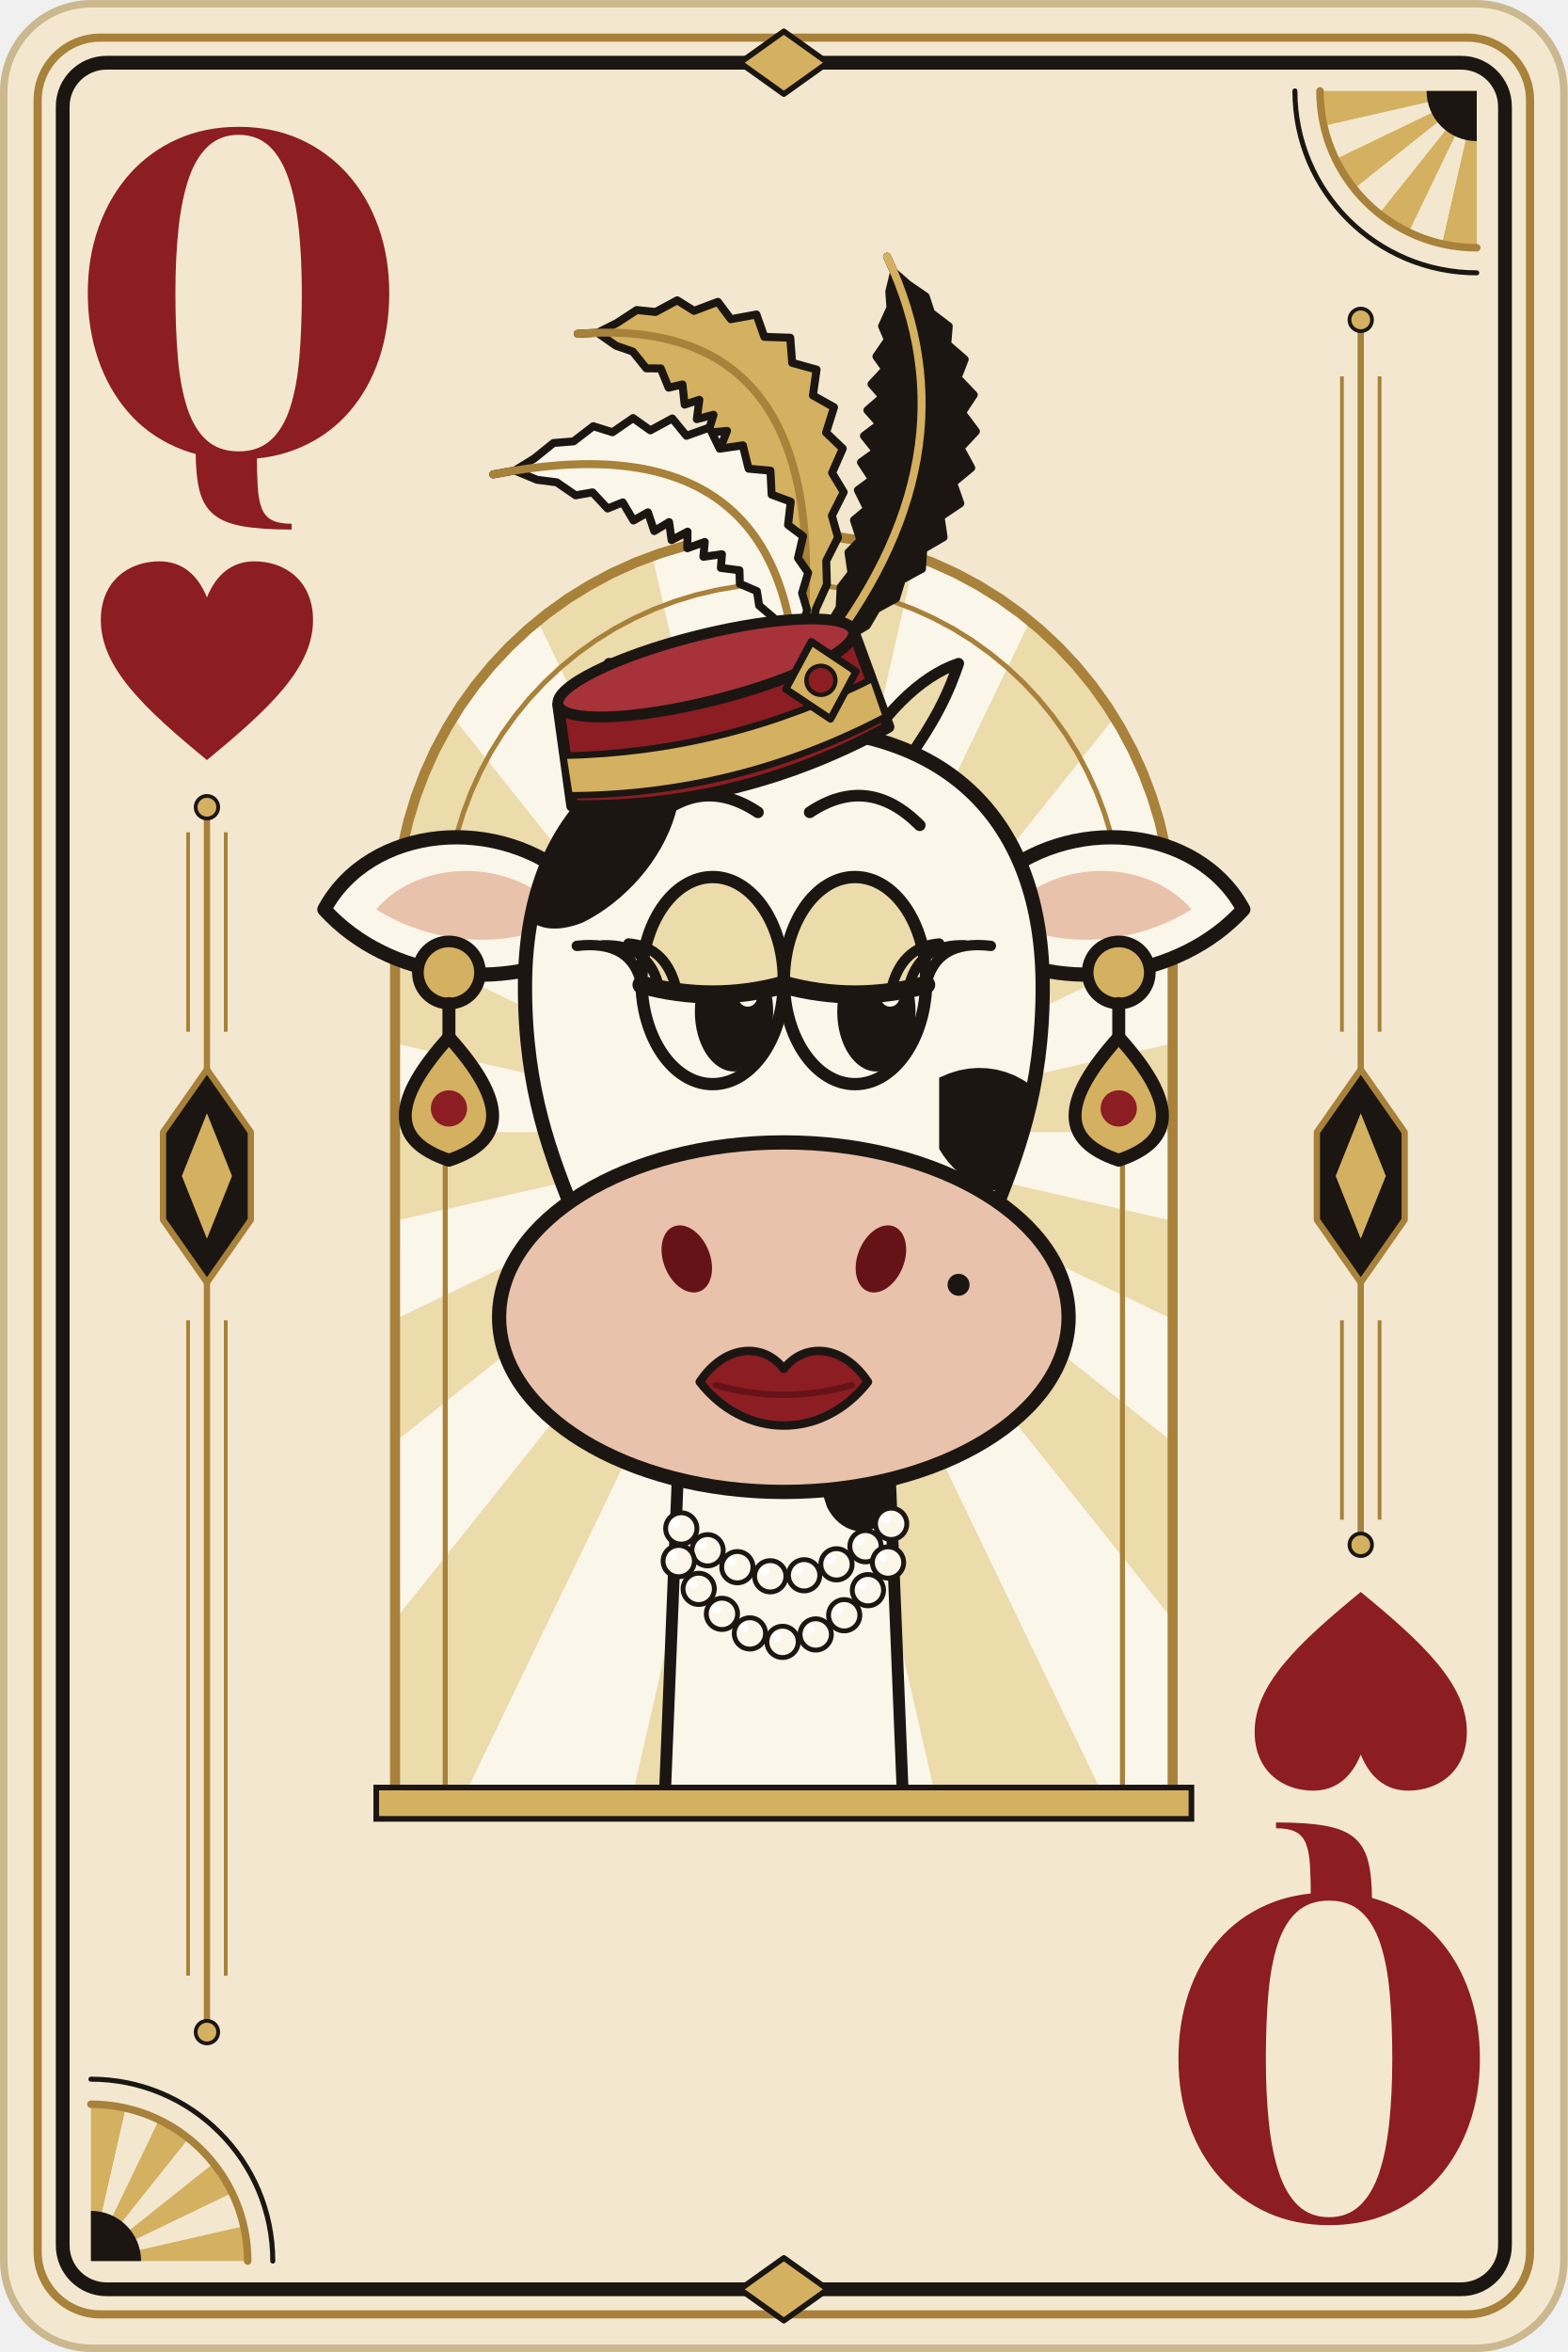
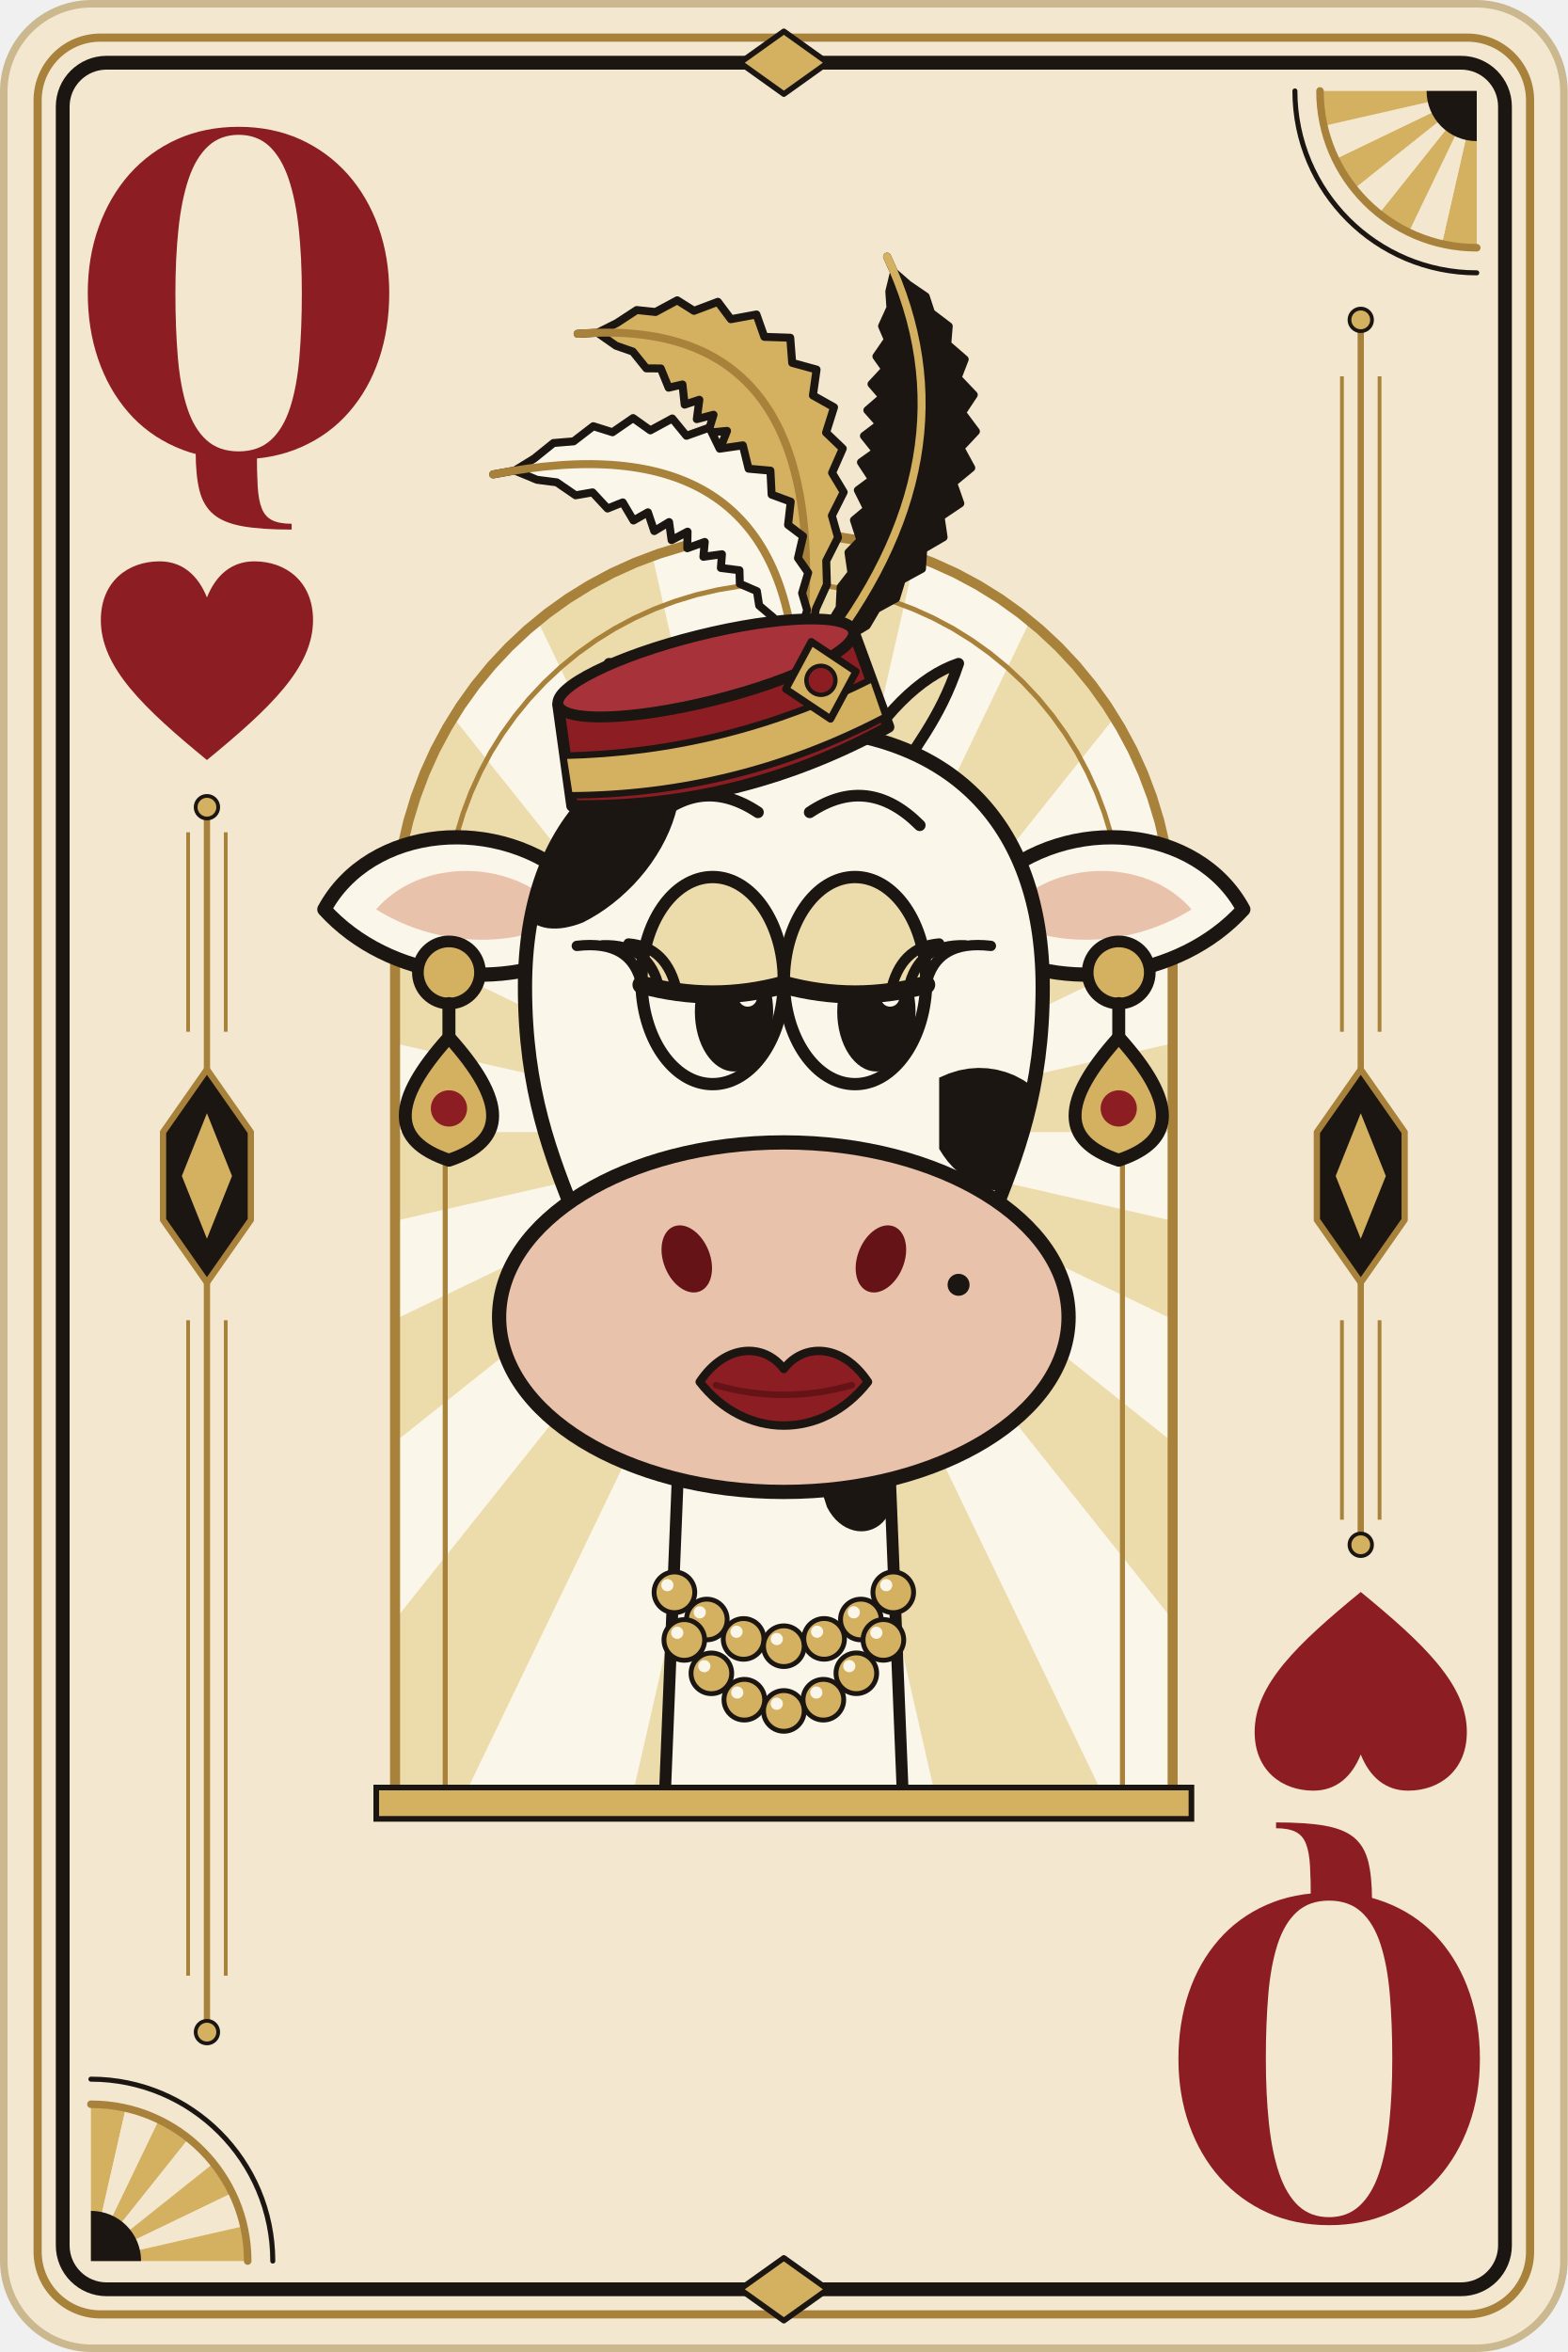
<svg xmlns="http://www.w3.org/2000/svg" viewBox="0 0 250 375" width="300" height="450" role="img" aria-label="Queen of hearts">
  <rect x="0.6" y="0.6" width="248.8" height="373.8" rx="14" fill="#f3e8cf" stroke="#cbb88f" stroke-width="1.2" />
  <rect x="6" y="6" width="238" height="363" rx="10" fill="none" stroke="#a8813a" stroke-width="1.3" />
  <rect x="10" y="10" width="230" height="355" rx="7" fill="none" stroke="#1b1612" stroke-width="2.2" />
  <path d="M125,5 L132,10 L125,15 L118,10 Z" fill="#d4b061" stroke="#1b1612" stroke-width="0.9" stroke-linejoin="round" stroke-linecap="round" />
  <path d="M125,360 L132,365 L125,370 L118,365 Z" fill="#d4b061" stroke="#1b1612" stroke-width="0.9" stroke-linejoin="round" stroke-linecap="round" />
  <g class="rank" transform="translate(25.83 20.22) scale(1.7) translate(-25.83 -20.22)">
    <path d="M33.02 51.41Q29.72 51.41 27.1 50.24Q24.47 49.08 22.64 46.96Q20.81 44.84 19.84 42Q18.87 39.15 18.87 35.81Q18.87 32.47 19.89 29.63Q20.91 26.78 22.78 24.66Q24.66 22.55 27.26 21.38Q29.86 20.22 33.02 20.22Q36.18 20.22 38.77 21.38Q41.36 22.55 43.25 24.66Q45.13 26.78 46.14 29.63Q47.15 32.47 47.15 35.81Q47.15 39.15 46.19 42Q45.23 44.84 43.39 46.96Q41.55 49.08 38.93 50.24Q36.32 51.41 33.02 51.41ZM33.02 50.66Q34.88 50.66 36.05 49.59Q37.21 48.53 37.85 46.56Q38.49 44.58 38.72 41.86Q38.95 39.13 38.95 35.81Q38.95 32.49 38.66 29.77Q38.37 27.04 37.7 25.07Q37.03 23.1 35.89 22.03Q34.74 20.97 33.02 20.97Q31.32 20.97 30.17 22.03Q29.01 23.1 28.34 25.07Q27.67 27.04 27.38 29.77Q27.09 32.49 27.09 35.81Q27.09 39.13 27.32 41.86Q27.55 44.58 28.19 46.56Q28.83 48.53 29.99 49.59Q31.16 50.66 33.02 50.66Z" fill="#8c1d23" />
    <path class="tail" transform="translate(33.5 50.7) scale(0.7) translate(-35.25 -50.7)" d="M41.67 61.12Q37.66 61.12 35.13 60.68Q32.59 60.23 31.23 59.1Q29.86 57.97 29.33 55.93Q28.81 53.9 28.81 50.72Q30.89 51.16 32.94 51.16Q34.98 51.16 37.01 50.72Q37.01 53.47 37.12 55.33Q37.23 57.2 37.67 58.29Q38.1 59.38 39.05 59.86Q40.01 60.34 41.67 60.34Z" fill="#8c1d23" />
  </g>
  <g transform="translate(33 105.7) scale(0.36) translate(-50 -50)">
    <path d="M50,93 C22,70 3,52 3,31 C3,14 15,5 29,5 C39,5 46,11 50,21 C54,11 61,5 71,5 C85,5 97,14 97,31 C97,52 78,70 50,93 Z" fill="#8c1d23" />
  </g>
  <line x1="33" y1="129.7" x2="33" y2="172.5" stroke="#a8813a" stroke-width="1" />
  <line x1="33" y1="202.5" x2="33" y2="323" stroke="#a8813a" stroke-width="1" />
  <line x1="30" y1="132.7" x2="30" y2="164.5" stroke="#a8813a" stroke-width="0.6" />
  <line x1="30" y1="210.5" x2="30" y2="315" stroke="#a8813a" stroke-width="0.6" />
  <line x1="36" y1="132.7" x2="36" y2="164.5" stroke="#a8813a" stroke-width="0.6" />
  <line x1="36" y1="210.5" x2="36" y2="315" stroke="#a8813a" stroke-width="0.6" />
  <circle cx="33" cy="128.7" r="1.8" fill="#d4b061" stroke="#1b1612" stroke-width="0.6" stroke-linejoin="round" stroke-linecap="round" />
  <circle cx="33" cy="324" r="1.8" fill="#d4b061" stroke="#1b1612" stroke-width="0.6" stroke-linejoin="round" stroke-linecap="round" />
  <path d="M33,170.5 L40,180.5 L40,194.5 L33,204.5 L26,194.5 L26,180.5 Z" fill="#1b1612" stroke="#a8813a" stroke-width="1" stroke-linejoin="round" stroke-linecap="round" />
  <path d="M33,177.5 L37,187.5 L33,197.5 L29,187.5 Z" fill="#d4b061" />
  <path d="M14.5,360.5 L14.5,335.5 L15.9,335.54 L17.3,335.66 L18.69,335.85 L20.06,336.13 Z" fill="#d4b061" />
  <path d="M14.5,360.5 L20.06,336.13 L21.42,336.48 L22.76,336.9 L24.07,337.4 L25.35,337.98 Z" fill="#f3e8cf" />
  <path d="M14.5,360.5 L25.35,337.98 L26.59,338.62 L27.8,339.33 L28.97,340.11 L30.09,340.95 Z" fill="#d4b061" />
  <path d="M14.5,360.5 L30.09,340.95 L31.16,341.86 L32.18,342.82 L33.14,343.84 L34.05,344.91 Z" fill="#f3e8cf" />
  <path d="M14.5,360.5 L34.05,344.91 L34.89,346.03 L35.67,347.2 L36.38,348.41 L37.02,349.65 Z" fill="#d4b061" />
  <path d="M14.5,360.5 L37.02,349.65 L37.6,350.93 L38.1,352.24 L38.52,353.58 L38.87,354.94 Z" fill="#f3e8cf" />
  <path d="M14.5,360.5 L38.87,354.94 L39.15,356.31 L39.34,357.7 L39.46,359.1 L39.5,360.5 Z" fill="#d4b061" />
  <path d="M14.5,335.5 A25,25 0 0 1 39.5,360.5" fill="none" stroke="#a8813a" stroke-width="1.2" stroke-linejoin="round" stroke-linecap="round" />
  <path d="M14.5,331.5 A29,29 0 0 1 43.5,360.5" fill="none" stroke="#1b1612" stroke-width="0.8" stroke-linejoin="round" stroke-linecap="round" />
  <path d="M14.5,352.5 A8,8 0 0 1 22.5,360.5 L14.5,360.5 Z" fill="#1b1612" />
  <g transform="rotate(180 125 187.5)">
    <g class="rank" transform="translate(25.83 20.22) scale(1.7) translate(-25.83 -20.22)">
      <path d="M33.02 51.41Q29.72 51.41 27.1 50.24Q24.47 49.08 22.64 46.96Q20.81 44.84 19.84 42Q18.87 39.15 18.87 35.81Q18.87 32.47 19.89 29.63Q20.91 26.78 22.78 24.66Q24.66 22.55 27.26 21.38Q29.86 20.22 33.02 20.22Q36.18 20.22 38.77 21.38Q41.36 22.55 43.25 24.66Q45.13 26.78 46.14 29.63Q47.15 32.47 47.15 35.81Q47.15 39.15 46.19 42Q45.23 44.84 43.39 46.96Q41.55 49.08 38.93 50.24Q36.32 51.41 33.02 51.41ZM33.02 50.66Q34.88 50.66 36.05 49.59Q37.21 48.53 37.85 46.56Q38.49 44.58 38.72 41.86Q38.95 39.13 38.95 35.81Q38.95 32.49 38.66 29.77Q38.37 27.04 37.7 25.07Q37.03 23.1 35.89 22.03Q34.74 20.97 33.02 20.97Q31.32 20.97 30.17 22.03Q29.01 23.1 28.34 25.07Q27.67 27.04 27.38 29.77Q27.09 32.49 27.09 35.81Q27.09 39.13 27.32 41.86Q27.55 44.58 28.19 46.56Q28.83 48.53 29.99 49.59Q31.16 50.66 33.02 50.66Z" fill="#8c1d23" />
      <path class="tail" transform="translate(33.5 50.7) scale(0.7) translate(-35.25 -50.7)" d="M41.67 61.12Q37.66 61.12 35.13 60.68Q32.59 60.23 31.23 59.1Q29.86 57.97 29.33 55.93Q28.81 53.9 28.81 50.72Q30.89 51.16 32.94 51.16Q34.98 51.16 37.01 50.72Q37.01 53.47 37.12 55.33Q37.23 57.2 37.67 58.29Q38.1 59.38 39.05 59.86Q40.01 60.34 41.67 60.34Z" fill="#8c1d23" />
    </g>
    <g transform="translate(33 105.7) scale(0.36) translate(-50 -50)">
      <path d="M50,93 C22,70 3,52 3,31 C3,14 15,5 29,5 C39,5 46,11 50,21 C54,11 61,5 71,5 C85,5 97,14 97,31 C97,52 78,70 50,93 Z" fill="#8c1d23" />
    </g>
    <line x1="33" y1="129.7" x2="33" y2="172.5" stroke="#a8813a" stroke-width="1" />
    <line x1="33" y1="202.5" x2="33" y2="323" stroke="#a8813a" stroke-width="1" />
    <line x1="30" y1="132.7" x2="30" y2="164.5" stroke="#a8813a" stroke-width="0.6" />
    <line x1="30" y1="210.5" x2="30" y2="315" stroke="#a8813a" stroke-width="0.6" />
    <line x1="36" y1="132.7" x2="36" y2="164.5" stroke="#a8813a" stroke-width="0.6" />
    <line x1="36" y1="210.5" x2="36" y2="315" stroke="#a8813a" stroke-width="0.6" />
    <circle cx="33" cy="128.7" r="1.8" fill="#d4b061" stroke="#1b1612" stroke-width="0.6" stroke-linejoin="round" stroke-linecap="round" />
    <circle cx="33" cy="324" r="1.8" fill="#d4b061" stroke="#1b1612" stroke-width="0.6" stroke-linejoin="round" stroke-linecap="round" />
    <path d="M33,170.5 L40,180.5 L40,194.5 L33,204.5 L26,194.5 L26,180.5 Z" fill="#1b1612" stroke="#a8813a" stroke-width="1" stroke-linejoin="round" stroke-linecap="round" />
    <path d="M33,177.5 L37,187.5 L33,197.5 L29,187.5 Z" fill="#d4b061" />
    <path d="M14.5,360.5 L14.5,335.5 L15.9,335.54 L17.3,335.66 L18.69,335.85 L20.06,336.13 Z" fill="#d4b061" />
    <path d="M14.5,360.5 L20.06,336.13 L21.42,336.48 L22.76,336.9 L24.07,337.4 L25.35,337.98 Z" fill="#f3e8cf" />
    <path d="M14.5,360.5 L25.35,337.98 L26.59,338.62 L27.8,339.33 L28.97,340.11 L30.09,340.95 Z" fill="#d4b061" />
    <path d="M14.5,360.5 L30.09,340.95 L31.16,341.86 L32.18,342.82 L33.14,343.84 L34.05,344.91 Z" fill="#f3e8cf" />
    <path d="M14.5,360.5 L34.05,344.91 L34.89,346.03 L35.67,347.2 L36.38,348.41 L37.02,349.65 Z" fill="#d4b061" />
    <path d="M14.5,360.5 L37.02,349.65 L37.6,350.93 L38.1,352.24 L38.52,353.58 L38.87,354.94 Z" fill="#f3e8cf" />
    <path d="M14.5,360.5 L38.87,354.94 L39.15,356.31 L39.34,357.7 L39.46,359.1 L39.5,360.5 Z" fill="#d4b061" />
    <path d="M14.5,335.5 A25,25 0 0 1 39.5,360.5" fill="none" stroke="#a8813a" stroke-width="1.2" stroke-linejoin="round" stroke-linecap="round" />
    <path d="M14.5,331.5 A29,29 0 0 1 43.5,360.5" fill="none" stroke="#1b1612" stroke-width="0.8" stroke-linejoin="round" stroke-linecap="round" />
    <path d="M14.5,352.5 A8,8 0 0 1 22.5,360.5 L14.5,360.5 Z" fill="#1b1612" />
  </g>
  <g transform="translate(0 12.5)">
    <path d="M63,272.5 L63,134.5 L63.13,130.45 L63.53,126.41 L64.19,122.4 L65.11,118.45 L66.29,114.57 L67.72,110.77 L69.39,107.08 L71.31,103.5 L73.45,100.05 L75.81,96.76 L78.39,93.62 L81.16,90.66 L84.12,87.89 L87.26,85.31 L90.55,82.95 L94,80.81 L97.58,78.89 L101.27,77.22 L105.07,75.79 L108.95,74.61 L112.9,73.69 L116.91,73.03 L120.95,72.63 L125,72.5 L129.05,72.63 L133.09,73.03 L137.1,73.69 L141.05,74.61 L144.93,75.79 L148.73,77.22 L152.42,78.89 L156,80.81 L159.45,82.95 L162.74,85.31 L165.88,87.89 L168.84,90.66 L171.61,93.62 L174.19,96.76 L176.55,100.05 L178.69,103.5 L180.61,107.08 L182.28,110.77 L183.71,114.57 L184.89,118.45 L185.81,122.4 L186.47,126.41 L186.87,130.45 L187,134.5 L187,272.5 Z" fill="#ecdbab" />
    <path d="M125,168 L187,182.15 L187,168 Z" fill="#fbf6ea" />
    <path d="M125,168 L187,217.44 L187,197.86 Z" fill="#fbf6ea" />
    <path d="M125,168 L175.32,272.5 L187,272.5 L187,245.75 Z" fill="#fbf6ea" />
    <path d="M125,168 L125,272.5 L148.85,272.5 Z" fill="#fbf6ea" />
    <path d="M125,168 L74.68,272.5 L101.15,272.5 Z" fill="#fbf6ea" />
    <path d="M125,168 L63,217.44 L63,245.75 Z" fill="#fbf6ea" />
    <path d="M125,168 L63,182.15 L63,197.86 Z" fill="#fbf6ea" />
    <path d="M125,168 L63,153.85 L63,168 Z" fill="#fbf6ea" />
    <path d="M125,168 L64.76,119.96 L64.19,122.4 L63.53,126.41 L63.13,130.45 L63,134.5 L63,138.14 Z" fill="#fbf6ea" />
    <path d="M125,168 L85.77,86.53 L84.12,87.89 L81.16,90.66 L78.39,93.62 L75.81,96.76 L73.45,100.05 L72.3,101.91 Z" fill="#fbf6ea" />
    <path d="M125,168 L125,72.5 L120.95,72.63 L116.91,73.03 L112.9,73.69 L108.95,74.61 L105.07,75.79 L104.04,76.18 Z" fill="#fbf6ea" />
    <path d="M125,168 L164.23,86.53 L162.74,85.31 L159.45,82.95 L156,80.81 L152.42,78.89 L148.73,77.22 L145.96,76.18 Z" fill="#fbf6ea" />
    <path d="M125,168 L185.24,119.96 L184.89,118.45 L183.71,114.57 L182.28,110.77 L180.61,107.08 L178.69,103.5 L177.7,101.91 Z" fill="#fbf6ea" />
    <path d="M125,168 L187,153.85 L187,138.14 Z" fill="#fbf6ea" />
    <path d="M71,272.5 L71,134.5 L71.12,130.97 L71.46,127.45 L72.04,123.97 L72.84,120.52 L73.87,117.14 L75.11,113.84 L76.57,110.62 L78.23,107.5 L80.1,104.5 L82.16,101.63 L84.4,98.9 L86.82,96.32 L89.4,93.9 L92.13,91.66 L95,89.6 L98,87.73 L101.12,86.07 L104.34,84.61 L107.64,83.37 L111.02,82.34 L114.47,81.54 L117.95,80.96 L121.47,80.62 L125,80.5 L128.53,80.62 L132.05,80.96 L135.53,81.54 L138.98,82.34 L142.36,83.37 L145.66,84.61 L148.88,86.07 L152,87.73 L155,89.6 L157.87,91.66 L160.6,93.9 L163.18,96.32 L165.6,98.9 L167.84,101.63 L169.9,104.5 L171.77,107.5 L173.43,110.62 L174.89,113.84 L176.13,117.14 L177.16,120.52 L177.96,123.97 L178.54,127.45 L178.88,130.97 L179,134.5 L179,272.5" fill="none" stroke="#a8813a" stroke-width="0.8" stroke-linejoin="round" stroke-linecap="round" />
    <path d="M63,272.5 L63,134.5 L63.13,130.45 L63.53,126.41 L64.19,122.4 L65.11,118.45 L66.29,114.57 L67.72,110.77 L69.39,107.08 L71.31,103.5 L73.45,100.05 L75.81,96.76 L78.39,93.62 L81.16,90.66 L84.12,87.89 L87.26,85.31 L90.55,82.95 L94,80.81 L97.58,78.89 L101.27,77.22 L105.07,75.79 L108.95,74.61 L112.9,73.69 L116.91,73.03 L120.95,72.63 L125,72.5 L129.05,72.63 L133.09,73.03 L137.1,73.69 L141.05,74.61 L144.93,75.79 L148.73,77.22 L152.42,78.89 L156,80.81 L159.45,82.95 L162.74,85.31 L165.88,87.89 L168.84,90.66 L171.61,93.62 L174.19,96.76 L176.55,100.05 L178.69,103.5 L180.61,107.08 L182.28,110.77 L183.71,114.57 L184.89,118.45 L185.81,122.4 L186.47,126.41 L186.87,130.45 L187,134.5 L187,272.5" fill="none" stroke="#a8813a" stroke-width="1.6" stroke-linejoin="round" stroke-linecap="round" />
    <g transform="translate(59.64 47.18) scale(0.86)">
      <path d="M57,188 L54,262 L98,262 L95,188 Z" fill="#fbf6ea" />
      <path d="M82.72,195.61 L82.49,196.23 L82.3,196.87 L82.14,197.52 L82.03,198.19 L81.96,198.87 L81.92,199.57 L81.91,200.28 L81.94,201.01 L82,201.75 L82.09,202.51 L82.21,203.28 L82.35,204.07 L82.52,204.87 L82.72,205.69 L82.94,206.52 L83.17,207.37 L83.43,208.23 L83.71,209.11 L84,210 L84.48,210.86 L85.01,211.62 L85.59,212.3 L86.21,212.88 L86.86,213.38 L87.54,213.78 L88.23,214.09 L88.94,214.32 L89.66,214.46 L90.38,214.5 L91.08,214.46 L91.78,214.32 L92.45,214.09 L93.09,213.78 L93.7,213.38 L94.27,212.88 L94.79,212.29 L95.26,211.62 L95.66,210.85 L95.9,210.25 L95.61,202.98 L95.33,201.97 L94.93,200.86 L94.45,199.82 L93.89,198.87 L93.25,198 L92.54,197.22 L91.75,196.54 L90.89,195.95 L89.97,195.47 L88.97,195.09 L87.9,194.83 L86.77,194.69 L85.58,194.66 L84.32,194.77 L83,195 Z" fill="#1b1612" fill-rule="evenodd" />
      <path d="M57,188 L54,262" fill="none" stroke="#1b1612" stroke-width="2.2" stroke-linejoin="round" stroke-linecap="round" />
      <path d="M95,188 L98,262" fill="none" stroke="#1b1612" stroke-width="2.2" stroke-linejoin="round" stroke-linecap="round" />
-       <g>
-         <circle cx="56.98" cy="213.97" r="2.9" fill="#fbf6ea" stroke="#1b1612" stroke-width="0.9" stroke-linejoin="round" stroke-linecap="round" />
-         <circle cx="55.96" cy="212.96" r="0.87" fill="#ffffff" />
-         <circle cx="61.86" cy="218.01" r="2.9" fill="#fbf6ea" stroke="#1b1612" stroke-width="0.9" stroke-linejoin="round" stroke-linecap="round" />
-         <circle cx="60.84" cy="217.00" r="0.87" fill="#ffffff" />
-         <circle cx="67.38" cy="221.15" r="2.9" fill="#fbf6ea" stroke="#1b1612" stroke-width="0.9" stroke-linejoin="round" stroke-linecap="round" />
-         <circle cx="66.36" cy="220.14" r="0.87" fill="#ffffff" />
-         <circle cx="73.48" cy="222.84" r="2.9" fill="#fbf6ea" stroke="#1b1612" stroke-width="0.9" stroke-linejoin="round" stroke-linecap="round" />
-         <circle cx="72.46" cy="221.83" r="0.87" fill="#ffffff" />
-         <circle cx="79.76" cy="222.65" r="2.9" fill="#fbf6ea" stroke="#1b1612" stroke-width="0.9" stroke-linejoin="round" stroke-linecap="round" />
-         <circle cx="78.74" cy="221.64" r="0.87" fill="#ffffff" />
-         <circle cx="85.76" cy="220.62" r="2.9" fill="#fbf6ea" stroke="#1b1612" stroke-width="0.9" stroke-linejoin="round" stroke-linecap="round" />
-         <circle cx="84.74" cy="219.61" r="0.87" fill="#ffffff" />
-         <circle cx="91.14" cy="217.27" r="2.9" fill="#fbf6ea" stroke="#1b1612" stroke-width="0.9" stroke-linejoin="round" stroke-linecap="round" />
-         <circle cx="90.12" cy="216.26" r="0.87" fill="#ffffff" />
-         <circle cx="95.90" cy="213.11" r="2.9" fill="#fbf6ea" stroke="#1b1612" stroke-width="0.9" stroke-linejoin="round" stroke-linecap="round" />
-         <circle cx="94.88" cy="212.10" r="0.87" fill="#ffffff" />
-         <circle cx="56.51" cy="220.02" r="2.9" fill="#fbf6ea" stroke="#1b1612" stroke-width="0.9" stroke-linejoin="round" stroke-linecap="round" />
-         <circle cx="55.49" cy="219.01" r="0.87" fill="#ffffff" />
-         <circle cx="60.21" cy="225.17" r="2.9" fill="#fbf6ea" stroke="#1b1612" stroke-width="0.9" stroke-linejoin="round" stroke-linecap="round" />
-         <circle cx="59.19" cy="224.16" r="0.87" fill="#ffffff" />
-         <circle cx="64.52" cy="229.80" r="2.9" fill="#fbf6ea" stroke="#1b1612" stroke-width="0.9" stroke-linejoin="round" stroke-linecap="round" />
-         <circle cx="63.50" cy="228.79" r="0.87" fill="#ffffff" />
-         <circle cx="69.70" cy="233.43" r="2.9" fill="#fbf6ea" stroke="#1b1612" stroke-width="0.9" stroke-linejoin="round" stroke-linecap="round" />
-         <circle cx="68.68" cy="232.42" r="0.87" fill="#ffffff" />
-         <circle cx="75.76" cy="235.00" r="2.9" fill="#fbf6ea" stroke="#1b1612" stroke-width="0.9" stroke-linejoin="round" stroke-linecap="round" />
-         <circle cx="74.74" cy="233.99" r="0.87" fill="#ffffff" />
-         <circle cx="81.91" cy="233.62" r="2.9" fill="#fbf6ea" stroke="#1b1612" stroke-width="0.9" stroke-linejoin="round" stroke-linecap="round" />
-         <circle cx="80.89" cy="232.61" r="0.87" fill="#ffffff" />
-         <circle cx="87.19" cy="230.06" r="2.9" fill="#fbf6ea" stroke="#1b1612" stroke-width="0.9" stroke-linejoin="round" stroke-linecap="round" />
-         <circle cx="86.17" cy="229.05" r="0.87" fill="#ffffff" />
-         <circle cx="91.59" cy="225.41" r="2.9" fill="#fbf6ea" stroke="#1b1612" stroke-width="0.9" stroke-linejoin="round" stroke-linecap="round" />
-         <circle cx="90.57" cy="224.40" r="0.87" fill="#ffffff" />
-         <circle cx="95.32" cy="220.28" r="2.9" fill="#fbf6ea" stroke="#1b1612" stroke-width="0.9" stroke-linejoin="round" stroke-linecap="round" />
-         <circle cx="94.30" cy="219.27" r="0.87" fill="#ffffff" />
+       <g transform="translate(0 14.8)">
+         <circle cx="55.71" cy="211.01" r="3.77" fill="#d4b061" stroke="#1b1612" stroke-width="0.9" stroke-linejoin="round" stroke-linecap="round" />
+         <circle cx="54.40" cy="209.68" r="1.131" fill="#fbf6ea" />
+         <circle cx="61.72" cy="216.05" r="3.77" fill="#d4b061" stroke="#1b1612" stroke-width="0.9" stroke-linejoin="round" stroke-linecap="round" />
+         <circle cx="60.41" cy="214.72" r="1.131" fill="#fbf6ea" />
+         <circle cx="68.53" cy="219.65" r="3.77" fill="#d4b061" stroke="#1b1612" stroke-width="0.9" stroke-linejoin="round" stroke-linecap="round" />
+         <circle cx="67.22" cy="218.32" r="1.131" fill="#fbf6ea" />
+         <circle cx="76.00" cy="221.00" r="3.77" fill="#d4b061" stroke="#1b1612" stroke-width="0.9" stroke-linejoin="round" stroke-linecap="round" />
+         <circle cx="74.69" cy="219.67" r="1.131" fill="#fbf6ea" />
+         <circle cx="83.47" cy="219.64" r="3.77" fill="#d4b061" stroke="#1b1612" stroke-width="0.9" stroke-linejoin="round" stroke-linecap="round" />
+         <circle cx="82.16" cy="218.31" r="1.131" fill="#fbf6ea" />
+         <circle cx="90.28" cy="216.05" r="3.77" fill="#d4b061" stroke="#1b1612" stroke-width="0.9" stroke-linejoin="round" stroke-linecap="round" />
+         <circle cx="88.97" cy="214.72" r="1.131" fill="#fbf6ea" />
+         <circle cx="96.29" cy="211.01" r="3.77" fill="#d4b061" stroke="#1b1612" stroke-width="0.9" stroke-linejoin="round" stroke-linecap="round" />
+         <circle cx="94.98" cy="209.68" r="1.131" fill="#fbf6ea" />
+         <circle cx="57.54" cy="219.84" r="3.77" fill="#d4b061" stroke="#1b1612" stroke-width="0.9" stroke-linejoin="round" stroke-linecap="round" />
+         <circle cx="56.23" cy="218.51" r="1.131" fill="#fbf6ea" />
+         <circle cx="62.56" cy="226.03" r="3.77" fill="#d4b061" stroke="#1b1612" stroke-width="0.9" stroke-linejoin="round" stroke-linecap="round" />
+         <circle cx="61.25" cy="224.70" r="1.131" fill="#fbf6ea" />
+         <circle cx="68.67" cy="230.92" r="3.77" fill="#d4b061" stroke="#1b1612" stroke-width="0.9" stroke-linejoin="round" stroke-linecap="round" />
+         <circle cx="67.36" cy="229.59" r="1.131" fill="#fbf6ea" />
+         <circle cx="76.00" cy="233.00" r="3.77" fill="#d4b061" stroke="#1b1612" stroke-width="0.9" stroke-linejoin="round" stroke-linecap="round" />
+         <circle cx="74.69" cy="231.67" r="1.131" fill="#fbf6ea" />
+         <circle cx="83.33" cy="230.92" r="3.77" fill="#d4b061" stroke="#1b1612" stroke-width="0.9" stroke-linejoin="round" stroke-linecap="round" />
+         <circle cx="82.02" cy="229.59" r="1.131" fill="#fbf6ea" />
+         <circle cx="89.44" cy="226.02" r="3.77" fill="#d4b061" stroke="#1b1612" stroke-width="0.9" stroke-linejoin="round" stroke-linecap="round" />
+         <circle cx="88.13" cy="224.69" r="1.131" fill="#fbf6ea" />
+         <circle cx="94.46" cy="219.83" r="3.77" fill="#d4b061" stroke="#1b1612" stroke-width="0.9" stroke-linejoin="round" stroke-linecap="round" />
+         <circle cx="93.15" cy="218.50" r="1.131" fill="#fbf6ea" />
      </g>
      <g class="head" transform="translate(76 188) scale(1.2) translate(-76 -188)">
        <path d="M60,96 C56,89 52,85 49,76 C55,78 61,84 66,93 Z" fill="#ecdbab" stroke="#1b1612" stroke-width="1.7" stroke-linejoin="round" stroke-linecap="round" />
        <g transform="matrix(-1 0 0 1 152 0)">
          <path d="M60,96 C56,89 52,85 49,76 C55,78 61,84 66,93 Z" fill="#ecdbab" stroke="#1b1612" stroke-width="1.7" stroke-linejoin="round" stroke-linecap="round" />
        </g>
        <path d="M44,110 C32,99 12,101 5,114 C15,125 33,127 45,120 Z" fill="#fbf6ea" stroke="#1b1612" stroke-width="2.2" stroke-linejoin="round" stroke-linecap="round" />
        <path d="M39,112 C31,106 19,107 13,114 C21,119 31,120 39,117 Z" fill="#e9c2ab" />
        <g transform="matrix(-1 0 0 1 152 0)">
          <path d="M44,110 C32,99 12,101 5,114 C15,125 33,127 45,120 Z" fill="#fbf6ea" stroke="#1b1612" stroke-width="2.2" stroke-linejoin="round" stroke-linecap="round" />
          <path d="M39,112 C31,106 19,107 13,114 C21,119 31,120 39,117 Z" fill="#e9c2ab" />
        </g>
        <path d="M76,86 C101,86 116,100 116,126 C116,142 112,152 108,162 L44,162 C40,152 36,142 36,126 C36,100 51,86 76,86 Z" fill="#fbf6ea" />
        <path d="M37.3,116.14 L37.82,116.41 L38.38,116.62 L38.95,116.79 L39.54,116.9 L40.16,116.95 L40.8,116.96 L41.45,116.92 L42.13,116.83 L42.82,116.69 L43.53,116.51 L44.26,116.28 L45,116 L46.19,115.36 L47.36,114.66 L48.51,113.88 L49.63,113.04 L50.72,112.14 L51.77,111.18 L52.78,110.18 L53.74,109.12 L54.65,108.02 L55.5,106.88 L56.29,105.69 L57.02,104.48 L57.68,103.24 L58.27,101.96 L58.78,100.67 L59.21,99.36 L59.55,98.03 L59.8,96.7 L59.95,95.35 L60,94 L58.47,93.48 L56.9,93.13 L55.28,92.93 L53.65,92.9 L52,93.02 L50.35,93.29 L50.08,93.36 L48.78,94.32 L46.62,96.25 L44.66,98.37 L42.88,100.69 L41.3,103.2 L39.91,105.89 L38.73,108.78 L37.76,111.86 L37,115.12 L36.87,115.88 Z" fill="#1b1612" fill-rule="evenodd" />
        <path d="M100,151 L100.64,152.01 L101.34,152.95 L102.11,153.81 L102.94,154.58 L103.83,155.28 L104.76,155.9 L105.74,156.43 L106.75,156.87 L107.8,157.23 L108.88,157.5 L109.72,157.64 L109.79,157.48 L110.37,155.95 L110.94,154.41 L111.49,152.84 L112.03,151.24 L112.54,149.62 L113.04,147.95 L113.5,146.25 L113.93,144.5 L114.34,142.7 L114.57,141.5 L114.12,141.12 L112.92,140.33 L111.65,139.66 L110.31,139.14 L108.92,138.77 L107.48,138.55 L106.02,138.49 L104.52,138.6 L103.02,138.88 L101.51,139.35 L100,140 Z" fill="#1b1612" fill-rule="evenodd" />
        <path d="M76,86 C101,86 116,100 116,126 C116,142 112,152 108,162 L44,162 C40,152 36,142 36,126 C36,100 51,86 76,86 Z" fill="none" stroke="#1b1612" stroke-width="2.2" stroke-linejoin="round" stroke-linecap="round" />
        <ellipse cx="76" cy="177" rx="44" ry="27" fill="#e9c2ab" stroke="#1b1612" stroke-width="2.2" stroke-linejoin="round" stroke-linecap="round" />
        <g class="earring" transform="translate(24.25 118.95) scale(2) translate(-38 -118.6)">
          <circle cx="38" cy="121" r="2.4" fill="#d4b061" stroke="#1b1612" stroke-width="0.9" stroke-linejoin="round" stroke-linecap="round" />
          <path d="M38,123.4 L38,126" fill="none" stroke="#1b1612" stroke-width="1" stroke-linejoin="round" stroke-linecap="round" />
          <path d="M38,126 C33.5,131 33.5,134 38,135.5 C42.5,134 42.5,131 38,126 Z" fill="#d4b061" stroke="#1b1612" stroke-width="1" stroke-linejoin="round" stroke-linecap="round" />
          <circle cx="38" cy="131.5" r="1.4" fill="#8c1d23" />
        </g>
        <g class="earring" transform="translate(127.75 118.95) scale(2) translate(-114 -118.6)">
          <circle cx="114" cy="121" r="2.4" fill="#d4b061" stroke="#1b1612" stroke-width="0.9" stroke-linejoin="round" stroke-linecap="round" />
          <path d="M114,123.4 L114,126" fill="none" stroke="#1b1612" stroke-width="1" stroke-linejoin="round" stroke-linecap="round" />
          <path d="M114,126 C109.5,131 109.5,134 114,135.5 C118.5,134 118.5,131 114,126 Z" fill="#d4b061" stroke="#1b1612" stroke-width="1" stroke-linejoin="round" stroke-linecap="round" />
          <circle cx="114" cy="131.5" r="1.4" fill="#8c1d23" />
        </g>
        <ellipse cx="61" cy="168" rx="3.6" ry="5.4" transform="rotate(-22 61 168)" fill="#661318" />
        <ellipse cx="91" cy="168" rx="3.6" ry="5.4" transform="rotate(22 91 168)" fill="#661318" />
        <path d="M63,187 C67,181 73,181 76,185 C79,181 85,181 89,187 C82,196 70,196 63,187 Z" fill="#8c1d23" stroke="#1b1612" stroke-width="1.3" stroke-linejoin="round" stroke-linecap="round" />
        <path d="M65.5,187.5 Q76,190.5 86.5,187.5" fill="none" stroke="#661318" stroke-width="1" stroke-linejoin="round" stroke-linecap="round" />
        <circle cx="103" cy="172" r="1.7" fill="#1b1612" />
        <ellipse cx="65" cy="125" rx="11" ry="16" fill="#fbf6ea" />
        <ellipse cx="68.3" cy="129.8" rx="6.05" ry="9.24" fill="#1b1612" />
        <circle cx="70.42" cy="127.6" r="1.43" fill="#fbf6ea" />
        <path d="M54.01,125.64 A11,16 0 1 1 75.99,125.64 Q65,128.64 54.01,125.64 Z" fill="#ecdbab" />
        <ellipse cx="65" cy="125" rx="11" ry="16" fill="none" stroke="#1b1612" stroke-width="1.9" stroke-linejoin="round" stroke-linecap="round" />
        <path d="M54.01,125.64 Q65,128.64 75.99,125.64" fill="none" stroke="#1b1612" stroke-width="2.8" stroke-linejoin="round" stroke-linecap="round" />
        <path d="M59.5,126.77 Q58,119.77 52,119.27" fill="none" stroke="#1b1612" stroke-width="1.6" stroke-linejoin="round" stroke-linecap="round" />
        <path d="M56.76,126.3 Q55.26,119.3 48.01,119.55" fill="none" stroke="#1b1612" stroke-width="1.6" stroke-linejoin="round" stroke-linecap="round" />
        <path d="M54.01,125.64 Q52.51,118.64 44.01,119.64" fill="none" stroke="#1b1612" stroke-width="1.6" stroke-linejoin="round" stroke-linecap="round" />
        <ellipse cx="87" cy="125" rx="11" ry="16" fill="#fbf6ea" />
        <ellipse cx="90.3" cy="129.8" rx="6.05" ry="9.24" fill="#1b1612" />
        <circle cx="92.42" cy="127.6" r="1.43" fill="#fbf6ea" />
        <path d="M76.01,125.64 A11,16 0 1 1 97.99,125.64 Q87,128.64 76.01,125.64 Z" fill="#ecdbab" />
        <ellipse cx="87" cy="125" rx="11" ry="16" fill="none" stroke="#1b1612" stroke-width="1.9" stroke-linejoin="round" stroke-linecap="round" />
        <path d="M76.01,125.64 Q87,128.64 97.99,125.64" fill="none" stroke="#1b1612" stroke-width="2.8" stroke-linejoin="round" stroke-linecap="round" />
        <path d="M92.5,126.77 Q94,119.77 100,119.27" fill="none" stroke="#1b1612" stroke-width="1.6" stroke-linejoin="round" stroke-linecap="round" />
        <path d="M95.24,126.3 Q96.74,119.3 103.99,119.55" fill="none" stroke="#1b1612" stroke-width="1.6" stroke-linejoin="round" stroke-linecap="round" />
        <path d="M97.99,125.64 Q99.49,118.64 107.99,119.64" fill="none" stroke="#1b1612" stroke-width="1.6" stroke-linejoin="round" stroke-linecap="round" />
        <path d="M55,101 Q63,93 72,99" fill="none" stroke="#1b1612" stroke-width="1.8" stroke-linejoin="round" stroke-linecap="round" />
        <path d="M80,99 Q89,93 97,101" fill="none" stroke="#1b1612" stroke-width="1.8" stroke-linejoin="round" stroke-linecap="round" />
        <g transform="translate(68 93) rotate(-14) scale(1.12)">
          <path d="M15,-12 L17.78,-12.96 L20.12,-14.43 L22.96,-15.29 L24.83,-17.19 L27.8,-17.97 L29.17,-20.25 L32.25,-21.05 L33.08,-23.65 L36.2,-24.56 L36.48,-27.41 L39.57,-28.53 L39.29,-31.52 L42.22,-32.92 L41.43,-35.95 L44.06,-37.65 L42.81,-40.62 L44.99,-42.61 L43.39,-45.43 L44.96,-47.66 L43.13,-50.27 L43.93,-52.63 L42.01,-55.02 L41.84,-57.38 L39.9,-59.56 L38.41,-61.7 L38,-64 L38,-64 L38.41,-61.7 L37.13,-59.25 L36.74,-57.04 L35.01,-54.87 L35.34,-52.85 L33.24,-51 L34.02,-49 L31.66,-47.46 L32.72,-45.37 L30.23,-44.1 L31.41,-41.84 L28.92,-40.78 L30.05,-38.3 L27.64,-37.35 L28.58,-34.67 L26.29,-33.72 L26.92,-30.89 L24.77,-29.84 L24.97,-26.94 L22.96,-25.7 L22.67,-22.83 L20.76,-21.33 L19.93,-18.59 L18.1,-16.78 L16.73,-14.26 L15,-12 Z" fill="#1b1612" stroke="#1b1612" stroke-width="1.1" stroke-linejoin="round" stroke-linecap="round" />
          <path d="M15,-12 Q44,-34 38,-64" fill="none" stroke="#d4b061" stroke-width="1.1" stroke-linejoin="round" stroke-linecap="round" />
          <path d="M13,-13 L15.25,-16.05 L16.73,-19.25 L19,-22.12 L19.7,-25.31 L22.06,-28.05 L21.96,-31.17 L24.33,-33.93 L23.42,-36.9 L25.66,-39.79 L23.96,-42.49 L25.87,-45.61 L23.44,-47.9 L24.79,-51.24 L21.75,-52.95 L22.33,-56.38 L18.89,-57.36 L18.58,-60.62 L15,-60.84 L13.84,-63.6 L10.34,-63.19 L8.45,-65.16 L5.15,-64.32 L2.7,-65.21 L-0.41,-64.13 L-3.31,-63.48 L-6,-64 L-6,-64 L-3.31,-63.48 L-1.26,-61.12 L0.79,-59.78 L2.04,-57.08 L3.97,-56.59 L4.38,-53.75 L6.34,-53.72 L5.96,-50.95 L8.09,-51.11 L7.1,-48.6 L9.49,-48.63 L8.15,-46.41 L10.76,-46.02 L9.31,-43.99 L11.95,-42.97 L10.56,-40.98 L13.02,-39.25 L11.77,-37.14 L13.83,-34.76 L12.75,-32.39 L14.24,-29.47 L13.33,-26.75 L14.14,-23.42 L13.39,-20.28 L13.47,-16.66 L13,-13 Z" fill="#d4b061" stroke="#1b1612" stroke-width="1.1" stroke-linejoin="round" stroke-linecap="round" />
          <path d="M13,-13 Q30,-58 -6,-64" fill="none" stroke="#a8813a" stroke-width="1.1" stroke-linejoin="round" stroke-linecap="round" />
          <path d="M12,-12 L13.4,-14.44 L14.05,-16.93 L15.5,-19.36 L15.39,-21.8 L16.89,-24.33 L16.01,-26.63 L17.42,-29.38 L15.79,-31.4 L16.92,-34.42 L14.6,-36 L15.24,-39.25 L12.38,-40.24 L12.39,-43.56 L9.18,-43.88 L8.51,-47.05 L5.16,-46.72 L3.84,-49.51 L0.51,-48.65 L-1.39,-50.87 L-4.62,-49.66 L-6.99,-51.11 L-10.13,-49.74 L-12.88,-50.19 L-15.97,-48.76 L-18.99,-47.8 L-22,-48 L-22,-48 L-18.99,-47.8 L-16.32,-45.82 L-13.76,-44.82 L-11.66,-42.45 L-9.3,-42.28 L-7.83,-39.62 L-5.59,-39.93 L-4.76,-37.15 L-2.55,-37.76 L-2.33,-35.04 L-0.04,-35.75 L-0.31,-33.25 L2.11,-33.85 L1.52,-31.64 L4.07,-31.9 L3.39,-29.96 L5.96,-29.68 L5.36,-27.88 L7.77,-26.95 L7.37,-25.13 L9.41,-23.57 L9.23,-21.57 L10.74,-19.47 L10.77,-17.19 L11.64,-14.67 L12,-12 Z" fill="#fbf6ea" stroke="#1b1612" stroke-width="1.1" stroke-linejoin="round" stroke-linecap="round" />
          <path d="M12,-12 Q18,-46 -22,-48" fill="none" stroke="#a8813a" stroke-width="1.1" stroke-linejoin="round" stroke-linecap="round" />
          <path d="M-21,-15 L-22.5,-1 Q0,5 22.5,-1 L21,-15 Z" fill="#8c1d23" stroke="#1b1612" stroke-width="1.6" stroke-linejoin="round" stroke-linecap="round" />
          <path d="M-22,-8 Q0,-3 22,-8 L22.5,-2.5 Q0,3 -22.5,-2.5 Z" fill="#d4b061" stroke="#1b1612" stroke-width="0.9" stroke-linejoin="round" stroke-linecap="round" />
          <ellipse cx="0" cy="-15" rx="21" ry="4.6" fill="#a8323a" stroke="#1b1612" stroke-width="1.5" stroke-linejoin="round" stroke-linecap="round" />
          <path d="M15,-15 L20,-9.5 L15,-4 L10,-9.5 Z" fill="#d4b061" stroke="#1b1612" stroke-width="1" stroke-linejoin="round" stroke-linecap="round" />
          <circle cx="15" cy="-9.5" r="2" fill="#8c1d23" stroke="#1b1612" stroke-width="0.6" stroke-linejoin="round" stroke-linecap="round" />
        </g>
      </g>
    </g>
    <rect x="60" y="272.5" width="130" height="5" fill="#d4b061" stroke="#1b1612" stroke-width="0.9" />
  </g>
</svg>
